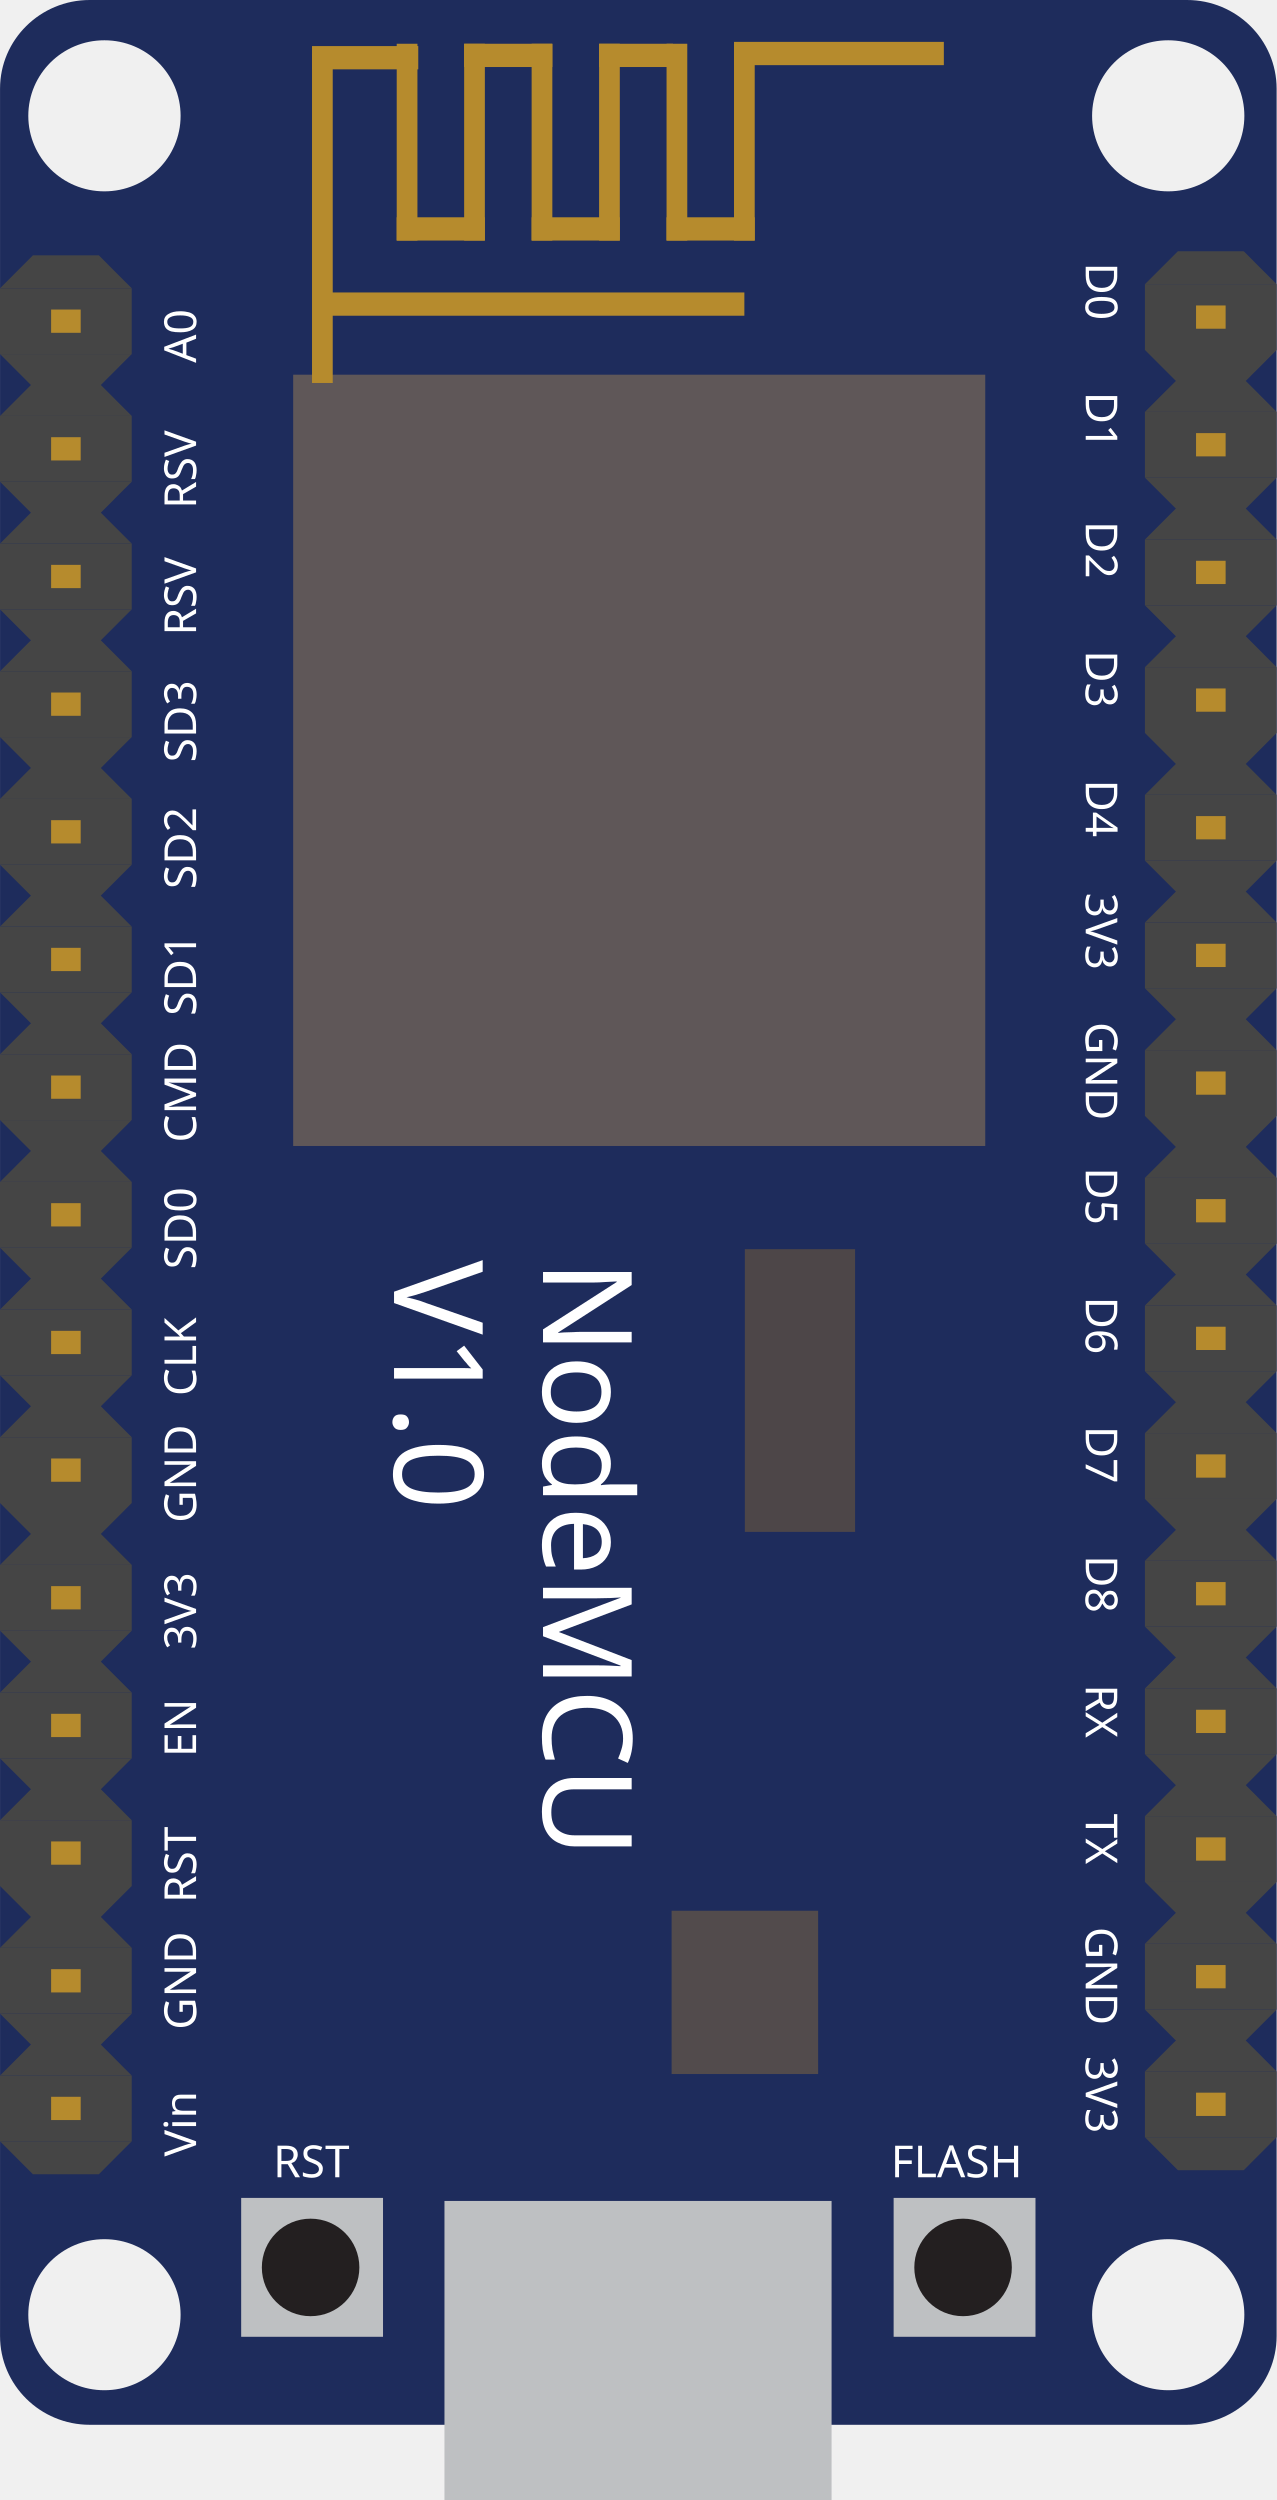
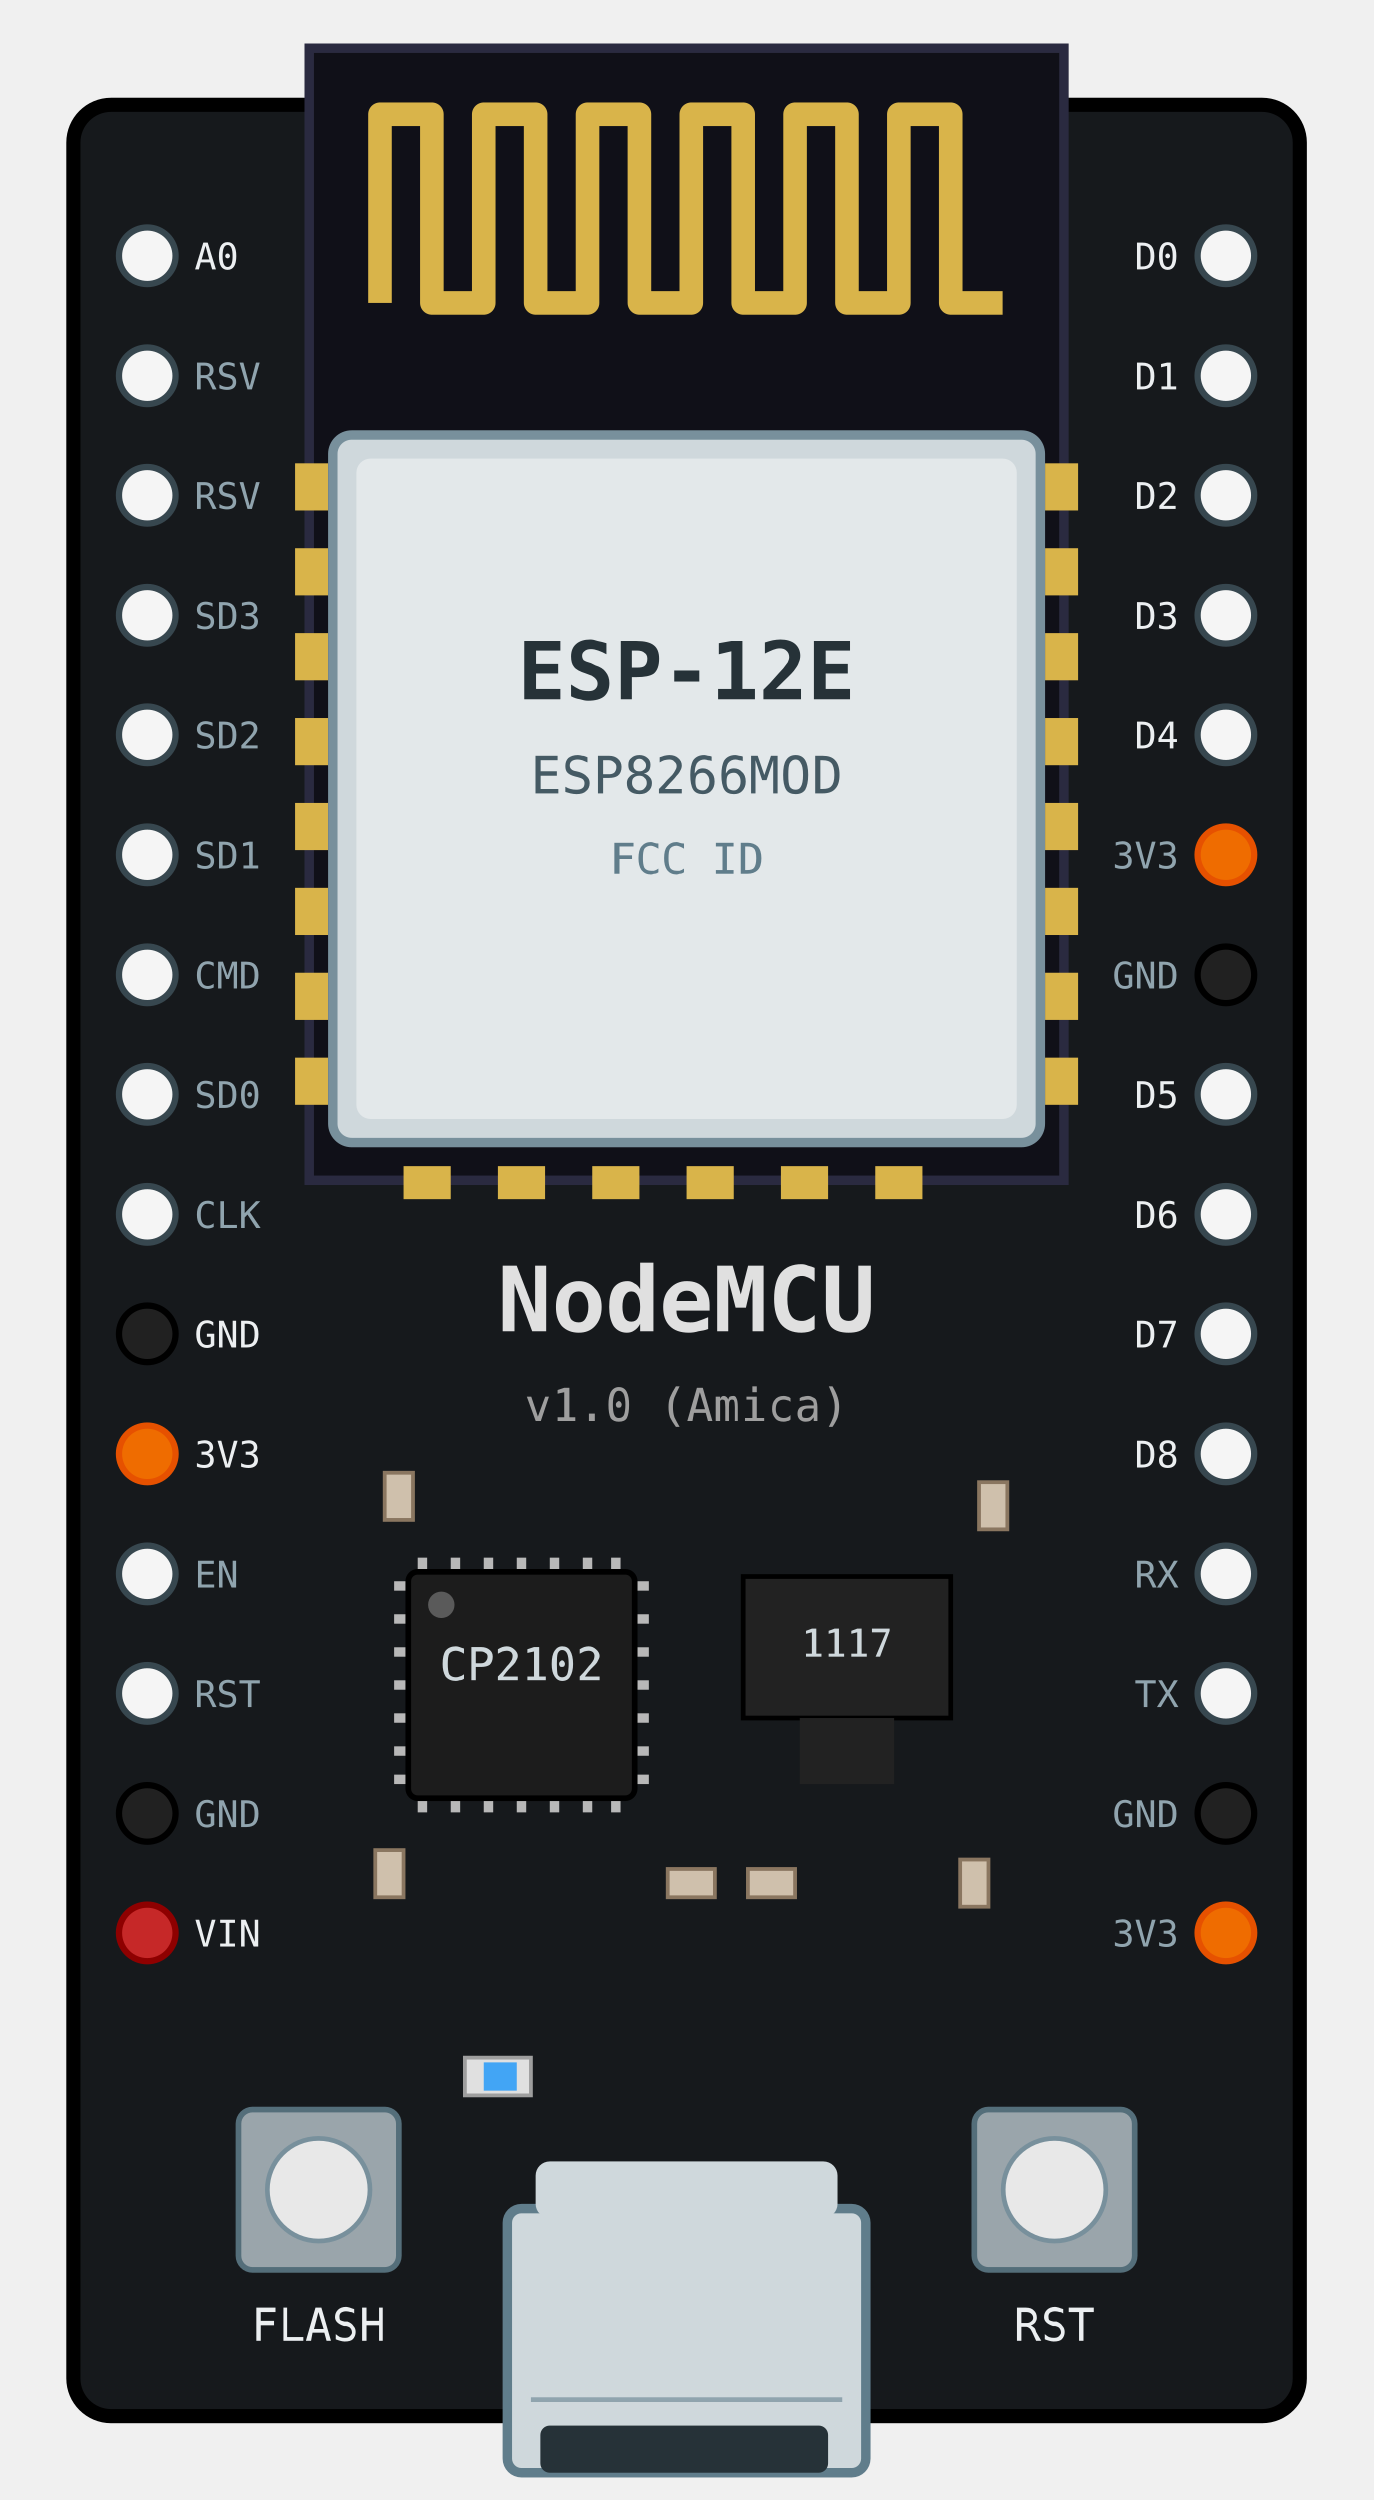
- <svg xmlns="http://www.w3.org/2000/svg" viewBox="0 0 72 141" width="72" height="141" role="img" aria-label="ESP8266 NodeMCU V1.0 board top view">
-   <g id="board-art" transform="translate(72 0) rotate(90)">
-     <g>
-       <path fill="#1E2C5C" d="M131.751-0.001H5.004C2.24-0.001,0,2.265,0,5.062v61.874c0,2.795,2.24,5.062,5.004,5.062h126.747   c2.765,0,5.007-2.268,5.007-5.062V5.061C136.758,2.265,134.516-0.001,131.751-0.001z M6.533,1.818c2.352,0,4.259,1.924,4.259,4.295   c0,2.37-1.905,4.293-4.259,4.293c-2.355,0-4.261-1.922-4.261-4.293C2.272,3.743,4.178,1.818,6.533,1.818z M6.533,70.404   c-2.355,0-4.261-1.92-4.261-4.291c0-2.373,1.905-4.299,4.261-4.299c2.352,0,4.259,1.926,4.259,4.299   C10.792,68.484,8.885,70.404,6.533,70.404z M130.55,70.404c-2.354,0-4.26-1.92-4.26-4.291c0-2.373,1.905-4.299,4.26-4.299   c2.353,0,4.259,1.926,4.259,4.299C134.809,68.484,132.902,70.404,130.55,70.404z M130.55,10.406c-2.354,0-4.26-1.923-4.26-4.293   c0-2.37,1.905-4.294,4.26-4.294c2.353,0,4.259,1.923,4.259,4.294C134.809,8.482,132.902,10.406,130.55,10.406z" />
-       <rect x="16.258" y="64.572" fill="#454545" width="3.713" height="7.428" />
-       <polygon fill="#454545" points="14.4,66.428 16.258,64.572 16.258,71.998 14.4,70.141  " />
-       <polygon fill="#454545" points="19.97,64.572 21.829,66.428 21.829,70.141 19.97,71.998  " />
-       <rect x="17.458" y="67.449" fill="#B68B2D" width="1.312" height="1.668" />
-       <rect x="23.458" y="64.572" fill="#454545" width="3.713" height="7.428" />
-       <polygon fill="#454545" points="21.6,66.428 23.458,64.572 23.458,71.998 21.6,70.141  " />
-       <polygon fill="#454545" points="27.17,64.572 29.029,66.428 29.029,70.141 27.17,71.998  " />
-       <rect x="24.658" y="67.449" fill="#B68B2D" width="1.312" height="1.668" />
-       <rect x="30.658" y="64.572" fill="#454545" width="3.713" height="7.428" />
-       <polygon fill="#454545" points="28.8,66.428 30.658,64.572 30.658,71.998 28.8,70.141  " />
-       <polygon fill="#454545" points="34.37,64.572 36.229,66.428 36.229,70.141 34.37,71.998  " />
-       <rect x="31.858" y="67.449" fill="#B68B2D" width="1.312" height="1.668" />
-       <rect x="37.858" y="64.572" fill="#454545" width="3.713" height="7.428" />
-       <polygon fill="#454545" points="36,66.428 37.858,64.572 37.858,71.998 36,70.141  " />
-       <polygon fill="#454545" points="41.57,64.572 43.429,66.428 43.429,70.141 41.57,71.998  " />
-       <rect x="39.059" y="67.449" fill="#B68B2D" width="1.312" height="1.668" />
-       <rect x="45.058" y="64.572" fill="#454545" width="3.713" height="7.428" />
-       <polygon fill="#454545" points="43.2,66.428 45.058,64.572 45.058,71.998 43.2,70.141  " />
-       <polygon fill="#454545" points="48.77,64.572 50.629,66.428 50.629,70.141 48.77,71.998  " />
-       <rect x="46.258" y="67.449" fill="#B68B2D" width="1.312" height="1.668" />
-       <rect x="52.258" y="64.572" fill="#454545" width="3.713" height="7.428" />
-       <polygon fill="#454545" points="50.4,66.428 52.258,64.572 52.258,71.998 50.4,70.141  " />
-       <polygon fill="#454545" points="55.97,64.572 57.829,66.428 57.829,70.141 55.97,71.998  " />
-       <rect x="53.458" y="67.449" fill="#B68B2D" width="1.312" height="1.668" />
-       <rect x="59.458" y="64.572" fill="#454545" width="3.713" height="7.428" />
-       <polygon fill="#454545" points="57.601,66.428 59.458,64.572 59.458,71.998 57.601,70.141  " />
-       <polygon fill="#454545" points="63.17,64.572 65.029,66.428 65.029,70.141 63.17,71.998  " />
-       <rect x="60.659" y="67.449" fill="#B68B2D" width="1.312" height="1.668" />
-       <rect x="66.659" y="64.572" fill="#454545" width="3.713" height="7.428" />
-       <polygon fill="#454545" points="64.801,66.428 66.659,64.572 66.659,71.998 64.801,70.141  " />
-       <polygon fill="#454545" points="70.371,64.572 72.229,66.428 72.229,70.141 70.371,71.998  " />
-       <rect x="67.859" y="67.449" fill="#B68B2D" width="1.312" height="1.668" />
-       <rect x="73.857" y="64.572" fill="#454545" width="3.713" height="7.428" />
-       <polygon fill="#454545" points="72,66.428 73.857,64.572 73.857,71.998 72,70.141  " />
-       <polygon fill="#454545" points="77.568,64.572 79.43,66.428 79.43,70.141 77.568,71.998  " />
-       <rect x="75.059" y="67.449" fill="#B68B2D" width="1.312" height="1.668" />
-       <rect x="81.059" y="64.572" fill="#454545" width="3.713" height="7.428" />
-       <polygon fill="#454545" points="79.2,66.428 81.059,64.572 81.059,71.998 79.2,70.141  " />
-       <polygon fill="#454545" points="84.771,64.572 86.63,66.428 86.63,70.141 84.771,71.998  " />
-       <rect x="82.259" y="67.449" fill="#B68B2D" width="1.312" height="1.668" />
-       <rect x="88.259" y="64.572" fill="#454545" width="3.714" height="7.428" />
-       <polygon fill="#454545" points="86.4,66.428 88.259,64.572 88.259,71.998 86.4,70.141  " />
-       <polygon fill="#454545" points="91.971,64.572 93.829,66.428 93.829,70.141 91.971,71.998  " />
-       <rect x="89.458" y="67.449" fill="#B68B2D" width="1.312" height="1.668" />
-       <rect x="95.458" y="64.572" fill="#454545" width="3.713" height="7.428" />
-       <polygon fill="#454545" points="93.602,66.428 95.458,64.572 95.458,71.998 93.602,70.141  " />
-       <polygon fill="#454545" points="99.171,64.572 101.029,66.428 101.029,70.141 99.171,71.998  " />
-       <rect x="96.659" y="67.449" fill="#B68B2D" width="1.312" height="1.668" />
-       <rect x="102.659" y="64.572" fill="#454545" width="3.713" height="7.428" />
-       <polygon fill="#454545" points="100.8,66.428 102.659,64.572 102.659,71.998 100.8,70.141  " />
-       <polygon fill="#454545" points="106.37,64.572 108.229,66.428 108.229,70.141 106.37,71.998  " />
-       <rect x="103.857" y="67.449" fill="#B68B2D" width="1.312" height="1.668" />
-       <rect x="109.857" y="64.572" fill="#454545" width="3.713" height="7.428" />
-       <polygon fill="#454545" points="108.001,66.428 109.857,64.572 109.857,71.998 108.001,70.141  " />
-       <polygon fill="#454545" points="113.57,64.572 115.43,66.428 115.43,70.141 113.57,71.998  " />
-       <rect x="111.061" y="67.449" fill="#B68B2D" width="1.312" height="1.668" />
-       <rect x="117.061" y="64.572" fill="#454545" width="3.713" height="7.428" />
-       <polygon fill="#454545" points="115.2,66.428 117.061,64.572 117.061,71.998 115.2,70.141  " />
-       <polygon fill="#454545" points="120.771,64.572 122.63,66.428 122.63,70.141 120.771,71.998  " />
-       <rect x="118.259" y="67.449" fill="#B68B2D" width="1.312" height="1.668" />
-       <rect x="16.028" y="-0.001" fill="#454545" width="3.713" height="7.427" />
-       <polygon fill="#454545" points="14.17,1.854 16.028,-0.001 16.028,7.425 14.17,5.566  " />
-       <polygon fill="#454545" points="19.74,-0.001 21.599,1.854 21.599,5.566 19.74,7.425  " />
-       <rect x="17.228" y="2.875" fill="#B68B2D" width="1.312" height="1.668" />
-       <rect x="23.228" y="-0.001" fill="#454545" width="3.713" height="7.427" />
-       <polygon fill="#454545" points="21.37,1.854 23.228,-0.001 23.228,7.425 21.37,5.566  " />
-       <polygon fill="#454545" points="26.94,-0.001 28.799,1.854 28.799,5.566 26.94,7.425  " />
-       <rect x="24.428" y="2.875" fill="#B68B2D" width="1.312" height="1.668" />
-       <rect x="30.428" y="-0.001" fill="#454545" width="3.713" height="7.427" />
-       <polygon fill="#454545" points="28.57,1.854 30.428,-0.001 30.428,7.425 28.57,5.566  " />
-       <polygon fill="#454545" points="34.14,-0.001 35.999,1.854 35.999,5.566 34.14,7.425  " />
-       <rect x="31.628" y="2.875" fill="#B68B2D" width="1.312" height="1.668" />
-       <rect x="37.628" y="-0.001" fill="#454545" width="3.713" height="7.427" />
-       <polygon fill="#454545" points="35.771,1.854 37.628,-0.001 37.628,7.425 35.771,5.566  " />
-       <polygon fill="#454545" points="41.34,-0.001 43.199,1.854 43.199,5.566 41.34,7.425  " />
-       <rect x="38.829" y="2.875" fill="#B68B2D" width="1.312" height="1.668" />
-       <rect x="44.828" y="-0.001" fill="#454545" width="3.713" height="7.427" />
-       <polygon fill="#454545" points="42.97,1.854 44.828,-0.001 44.828,7.425 42.97,5.566  " />
-       <polygon fill="#454545" points="48.54,-0.001 50.399,1.854 50.399,5.566 48.54,7.425  " />
-       <rect x="46.028" y="2.875" fill="#B68B2D" width="1.312" height="1.668" />
-       <rect x="52.028" y="-0.001" fill="#454545" width="3.713" height="7.427" />
-       <polygon fill="#454545" points="50.17,1.854 52.028,-0.001 52.028,7.425 50.17,5.566  " />
-       <polygon fill="#454545" points="55.74,-0.001 57.599,1.854 57.599,5.566 55.74,7.425  " />
-       <rect x="53.229" y="2.875" fill="#B68B2D" width="1.312" height="1.668" />
-       <rect x="59.229" y="-0.001" fill="#454545" width="3.712" height="7.427" />
-       <polygon fill="#454545" points="57.371,1.854 59.229,-0.001 59.229,7.425 57.371,5.566  " />
-       <polygon fill="#454545" points="62.939,-0.001 64.799,1.854 64.799,5.566 62.939,7.425  " />
-       <rect x="60.43" y="2.875" fill="#B68B2D" width="1.312" height="1.668" />
-       <rect x="66.43" y="-0.001" fill="#454545" width="3.713" height="7.427" />
-       <polygon fill="#454545" points="64.57,1.854 66.43,-0.001 66.43,7.425 64.57,5.566  " />
-       <polygon fill="#454545" points="70.141,-0.001 71.999,1.854 71.999,5.566 70.141,7.425  " />
-       <rect x="67.629" y="2.875" fill="#B68B2D" width="1.312" height="1.668" />
-       <rect x="73.628" y="-0.001" fill="#454545" width="3.713" height="7.427" />
-       <polygon fill="#454545" points="71.771,1.854 73.628,-0.001 73.628,7.425 71.771,5.566  " />
-       <polygon fill="#454545" points="77.34,-0.001 79.197,1.854 79.197,5.566 77.34,7.425  " />
-       <rect x="74.828" y="2.875" fill="#B68B2D" width="1.312" height="1.668" />
-       <rect x="80.828" y="-0.001" fill="#454545" width="3.713" height="7.427" />
-       <polygon fill="#454545" points="78.971,1.854 80.828,-0.001 80.828,7.425 78.971,5.566  " />
-       <polygon fill="#454545" points="84.54,-0.001 86.398,1.854 86.398,5.566 84.54,7.425  " />
-       <rect x="82.027" y="2.875" fill="#B68B2D" width="1.312" height="1.668" />
-       <rect x="88.027" y="-0.001" fill="#454545" width="3.714" height="7.427" />
-       <polygon fill="#454545" points="86.171,1.854 88.027,-0.001 88.027,7.425 86.171,5.566  " />
-       <polygon fill="#454545" points="91.74,-0.001 93.6,1.854 93.6,5.566 91.74,7.425  " />
-       <rect x="89.229" y="2.875" fill="#B68B2D" width="1.312" height="1.668" />
-       <rect x="95.229" y="-0.001" fill="#454545" width="3.713" height="7.427" />
-       <polygon fill="#454545" points="93.37,1.854 95.229,-0.001 95.229,7.425 93.37,5.566  " />
-       <polygon fill="#454545" points="98.939,-0.001 100.8,1.854 100.8,5.566 98.939,7.425  " />
-       <rect x="96.43" y="2.875" fill="#B68B2D" width="1.312" height="1.668" />
-       <rect x="102.43" y="-0.001" fill="#454545" width="3.713" height="7.427" />
-       <polygon fill="#454545" points="100.57,1.854 102.43,-0.001 102.43,7.425 100.57,5.566  " />
-       <polygon fill="#454545" points="106.141,-0.001 107.999,1.854 107.999,5.566 106.141,7.425  " />
-       <rect x="103.628" y="2.875" fill="#B68B2D" width="1.312" height="1.668" />
-       <rect x="109.628" y="-0.001" fill="#454545" width="3.713" height="7.427" />
-       <polygon fill="#454545" points="107.771,1.854 109.628,-0.001 109.628,7.425 107.771,5.566  " />
-       <polygon fill="#454545" points="113.341,-0.001 115.199,1.854 115.199,5.566 113.341,7.425  " />
-       <rect x="110.829" y="2.875" fill="#B68B2D" width="1.312" height="1.668" />
-       <rect x="116.829" y="-0.001" fill="#454545" width="3.713" height="7.427" />
-       <polygon fill="#454545" points="114.971,1.854 116.829,-0.001 116.829,7.425 114.971,5.566  " />
-       <polygon fill="#454545" points="120.54,-0.001 122.398,1.854 122.398,5.566 120.54,7.425  " />
-       <rect x="118.027" y="2.875" fill="#B68B2D" width="1.312" height="1.668" />
-       <text transform="matrix(1 0 0 1 14.7988 10.7676)" fill="#FFFFFF" font-family="'OCRA'" font-size="2.5">D0</text>
-       <text transform="matrix(1 0 0 1 22.0894 10.7656)" fill="#FFFFFF" font-family="'OCRA'" font-size="2.5">D1</text>
-       <text transform="matrix(1 0 0 1 29.3804 10.7656)" fill="#FFFFFF" font-family="'OCRA'" font-size="2.5">D2</text>
-       <text transform="matrix(1 0 0 1 36.6709 10.7656)" fill="#FFFFFF" font-family="'OCRA'" font-size="2.5">D3</text>
-       <text transform="matrix(1 0 0 1 43.9614 10.7656)" fill="#FFFFFF" font-family="'OCRA'" font-size="2.5">D4</text>
-       <text transform="matrix(1 0 0 1 50.3486 10.7656)" fill="#FFFFFF" font-family="'OCRA'" font-size="2.5">3V3</text>
-       <text transform="matrix(1 0 0 1 57.6392 10.7656)" fill="#FFFFFF" font-family="'OCRA'" font-size="2.5">GND</text>
-       <text transform="matrix(1 0 0 1 65.8335 10.7676)" fill="#FFFFFF" font-family="'OCRA'" font-size="2.5">D5</text>
-       <text transform="matrix(1 0 0 1 73.124 10.7656)" fill="#FFFFFF" font-family="'OCRA'" font-size="2.5">D6</text>
-       <text transform="matrix(1 0 0 1 80.415 10.7676)" fill="#FFFFFF" font-family="'OCRA'" font-size="2.5">D7</text>
-       <text transform="matrix(1 0 0 1 87.7061 10.7656)" fill="#FFFFFF" font-family="'OCRA'" font-size="2.5">D8</text>
-       <text transform="matrix(1 0 0 1 94.9961 10.7676)" fill="#FFFFFF" font-family="'OCRA'" font-size="2.5">RX</text>
-       <text transform="matrix(1 0 0 1 102.2871 10.7656)" fill="#FFFFFF" font-family="'OCRA'" font-size="2.5">TX</text>
-       <text transform="matrix(1 0 0 1 108.6738 10.7676)" fill="#FFFFFF" font-family="'OCRA'" font-size="2.5">GND</text>
-       <text transform="matrix(1 0 0 1 115.9648 10.7656)" fill="#FFFFFF" font-family="'OCRA'" font-size="2.5">3V3</text>
-       <text transform="matrix(-1 0 0 -1 121.6289 60.9414)" fill="#FFFFFF" font-family="'OCRA'" font-size="2.5">Vin</text>
-       <text transform="matrix(-1 0 0 -1 114.4805 60.9414)" fill="#FFFFFF" font-family="'OCRA'" font-size="2.5">GND</text>
-       <text transform="matrix(-1 0 0 -1 107.332 60.9414)" fill="#FFFFFF" font-family="'OCRA'" font-size="2.5">RST</text>
-       <text transform="matrix(-1 0 0 -1 99.0996 60.9414)" fill="#FFFFFF" font-family="'OCRA'" font-size="2.5">EN</text>
-       <text transform="matrix(-1 0 0 -1 93.0352 60.9414)" fill="#FFFFFF" font-family="'OCRA'" font-size="2.5">3V3</text>
-       <text transform="matrix(-1 0 0 -1 85.8867 60.9414)" fill="#FFFFFF" font-family="'OCRA'" font-size="2.5">GND</text>
-       <text transform="matrix(-1 0 0 -1 78.7383 60.9414)" fill="#FFFFFF" font-family="'OCRA'" font-size="2.5">CLK</text>
-       <text transform="matrix(-1 0 0 -1 71.5898 60.9414)" fill="#FFFFFF" font-family="'OCRA'" font-size="2.5">SD0</text>
-       <text transform="matrix(-1 0 0 -1 64.4395 60.9414)" fill="#FFFFFF" font-family="'OCRA'" font-size="2.5">CMD</text>
-       <text transform="matrix(-1 0 0 -1 57.291 60.9414)" fill="#FFFFFF" font-family="'OCRA'" font-size="2.5">SD1</text>
-       <text transform="matrix(-1 0 0 -1 50.1426 60.9414)" fill="#FFFFFF" font-family="'OCRA'" font-size="2.5">SD2</text>
-       <text transform="matrix(-1 0 0 -1 42.9941 60.9414)" fill="#FFFFFF" font-family="'OCRA'" font-size="2.5">SD3</text>
-       <text transform="matrix(-1 0 0 -1 35.8457 60.9414)" fill="#FFFFFF" font-family="'OCRA'" font-size="2.5">RSV</text>
-       <text transform="matrix(-1 0 0 -1 28.6973 60.9414)" fill="#FFFFFF" font-family="'OCRA'" font-size="2.5">RSV</text>
-       <text transform="matrix(-1 0 0 -1 20.4648 60.9414)" fill="#FFFFFF" font-family="'OCRA'" font-size="2.5">A0</text>
-       <rect x="124.133" y="25.099" fill="#BEC0C2" width="17.333" height="21.833" />
-       <rect x="123.962" y="13.599" fill="#BEC0C2" width="7.833" height="8" />
-       <circle fill="#231F20" cx="127.883" cy="17.683" r="2.75" />
-       <rect x="123.962" y="50.398" fill="#BEC0C2" width="7.833" height="8" />
-       <circle fill="#231F20" cx="127.883" cy="54.482" r="2.75" />
-       <text transform="matrix(4.489659e-11 -1 1 4.489659e-11 122.7988 21.7637)" fill="#FFFFFF" font-family="'OCRA'" font-size="2.5">FLASH</text>
-       <text transform="matrix(4.489659e-11 -1 1 4.489659e-11 122.7969 56.5977)" fill="#FFFFFF" font-family="'OCRA'" font-size="2.5">RST</text>
-       <rect x="21.133" y="16.432" fill="#5F5758" width="43.5" height="39.033" />
-       <rect x="2.362" y="18.767" fill="#B68B2D" width="1.312" height="11.834" />
-       <rect x="2.468" y="29.434" fill="#B68B2D" width="11.099" height="1.168" />
-       <rect x="2.468" y="33.238" fill="#B68B2D" width="11.099" height="1.168" />
-       <rect x="2.468" y="37.043" fill="#B68B2D" width="11.099" height="1.168" />
-       <rect x="2.468" y="40.848" fill="#B68B2D" width="11.099" height="1.168" />
-       <rect x="2.468" y="44.654" fill="#B68B2D" width="11.099" height="1.168" />
-       <rect x="2.468" y="48.457" fill="#B68B2D" width="11.099" height="1.168" />
-       <rect x="12.255" y="29.434" fill="#B68B2D" width="1.312" height="4.973" />
-       <rect x="2.468" y="34.043" fill="#B68B2D" width="1.312" height="4.168" />
-       <rect x="12.255" y="37.043" fill="#B68B2D" width="1.312" height="4.973" />
-       <rect x="2.468" y="40.848" fill="#B68B2D" width="1.312" height="4.976" />
-       <rect x="12.255" y="44.654" fill="#B68B2D" width="1.312" height="4.973" />
-       <rect x="2.599" y="48.41" fill="#B68B2D" width="1.312" height="5.992" />
-       <rect x="3.018" y="53.234" fill="#B68B2D" width="18.582" height="1.168" />
-       <rect x="16.495" y="30.018" fill="#B68B2D" width="1.312" height="24.312" />
-       <rect x="107.766" y="25.857" fill="#524B4C" width="9.209" height="8.264" />
-       <rect x="70.453" y="23.773" fill="#4D4648" width="15.945" height="6.217" />
+ <svg xmlns="http://www.w3.org/2000/svg" viewBox="0 0 262 477" width="262" height="477" role="img" aria-label="ESP8266 NodeMCU top view (original drawing, CC0)">
+   <defs>
+     <style type="text/css">
+       .hole { fill: #f5f5f5; stroke: #37474f; stroke-width: 1.2; }
+       .gnd { fill: #212121; stroke: #000; }
+       .pwr { fill: #c62828; stroke: #8e0000; }
+       .v3 { fill: #ef6c00; stroke: #e65100; }
+       .usb { fill: #cfd8dc; stroke: #546e7a; stroke-width: 1.2; }
+       .metal { fill: #b0bec5; stroke: #607d8b; stroke-width: 1; }
+       .btn { fill: #eceff1; stroke: #607d8b; stroke-width: 1; }
+       .chip { fill: #1a1a1a; stroke: #000; stroke-width: 0.8; }
+       .smd { fill: #d7ccc8; stroke: #6d4c41; stroke-width: 0.5; }
+       .label { font-family: ui-monospace, SFMono-Regular, Menlo, monospace; font-size: 9px; fill: #eceff1; }
+       .pinlbl { font-family: ui-monospace, SFMono-Regular, Menlo, monospace; font-size: 8px; fill: #eceff1; }
+       .muted { fill: #90a4ae; }
+     </style>
+   </defs>
+   <g transform="translate(14 20) scale(9)">
+     <rect x="0" y="0" width="26" height="49" rx="0.8" fill="#16191c" stroke="#000" stroke-width="0.3" />
+     <rect x="5" y="-1.2" width="16" height="24" fill="#101018" stroke="#2a2a40" stroke-width="0.2" />
+     <rect x="4.7" y="7.6" width="0.7" height="1" fill="#d9b44a" />
+     <rect x="20.6" y="7.6" width="0.7" height="1" fill="#d9b44a" />
+     <rect x="4.7" y="9.4" width="0.7" height="1" fill="#d9b44a" />
+     <rect x="20.6" y="9.4" width="0.7" height="1" fill="#d9b44a" />
+     <rect x="4.7" y="11.2" width="0.7" height="1" fill="#d9b44a" />
+     <rect x="20.6" y="11.2" width="0.7" height="1" fill="#d9b44a" />
+     <rect x="4.7" y="13" width="0.7" height="1" fill="#d9b44a" />
+     <rect x="20.6" y="13" width="0.7" height="1" fill="#d9b44a" />
+     <rect x="4.7" y="14.8" width="0.7" height="1" fill="#d9b44a" />
+     <rect x="20.6" y="14.8" width="0.7" height="1" fill="#d9b44a" />
+     <rect x="4.7" y="16.6" width="0.7" height="1" fill="#d9b44a" />
+     <rect x="20.6" y="16.6" width="0.7" height="1" fill="#d9b44a" />
+     <rect x="4.7" y="18.4" width="0.7" height="1" fill="#d9b44a" />
+     <rect x="20.6" y="18.4" width="0.7" height="1" fill="#d9b44a" />
+     <rect x="4.7" y="20.2" width="0.7" height="1" fill="#d9b44a" />
+     <rect x="20.6" y="20.2" width="0.7" height="1" fill="#d9b44a" />
+     <rect x="7" y="22.5" width="1" height="0.7" fill="#d9b44a" />
+     <rect x="9" y="22.5" width="1" height="0.7" fill="#d9b44a" />
+     <rect x="11" y="22.5" width="1" height="0.7" fill="#d9b44a" />
+     <rect x="13" y="22.5" width="1" height="0.7" fill="#d9b44a" />
+     <rect x="15" y="22.5" width="1" height="0.7" fill="#d9b44a" />
+     <rect x="17" y="22.5" width="1" height="0.7" fill="#d9b44a" />
+     <path d="M6.5 4.2 V0.2 H7.6 V4.2 H8.7 V0.2 H9.8 V4.2 H10.9 V0.2 H12 V4.2 H13.1 V0.2 H14.2 V4.2 H15.3 V0.2 H16.4 V4.2 H17.5 V0.2 H18.6 V4.2 H19.7" fill="none" stroke="#d9b44a" stroke-width="0.5" stroke-linejoin="round" />
+     <rect x="5.5" y="7" width="15" height="15" rx="0.4" fill="#cfd8dc" stroke="#78909c" stroke-width="0.2" />
+     <rect x="6" y="7.5" width="14" height="14" rx="0.3" fill="#e3e8ea" />
+     <text x="13" y="12.6" text-anchor="middle" style="font-family:ui-monospace, SFMono-Regular, Menlo, monospace;font-size:1.7px;fill:#263238;font-weight:bold;">ESP-12E</text>
+     <text x="13" y="14.6" text-anchor="middle" style="font-family:ui-monospace, SFMono-Regular, Menlo, monospace;font-size:1.1px;fill:#455a64;">ESP8266MOD</text>
+     <text x="13" y="16.3" text-anchor="middle" style="font-family:ui-monospace, SFMono-Regular, Menlo, monospace;font-size:0.9px;fill:#607d8b;">FCC ID</text>
+     <text x="13" y="5.9" text-anchor="middle" style="font-family:ui-monospace, SFMono-Regular, Menlo, monospace;font-size:1px;fill:#eceff1;" />
+     <rect x="8.3" y="41.4" width="1.4" height="0.8" fill="#e0e0e0" stroke="#9e9e9e" stroke-width="0.08" />
+     <rect x="8.7" y="41.5" width="0.7" height="0.6" fill="#42a5f5" />
+     <text x="13" y="26" text-anchor="middle" style="font-family:ui-monospace, SFMono-Regular, Menlo, monospace;font-size:1.9px;fill:#e0e0e0;font-weight:bold;">NodeMCU</text>
+     <text x="13" y="27.9" text-anchor="middle" style="font-family:ui-monospace, SFMono-Regular, Menlo, monospace;font-size:0.95px;fill:#9e9e9e;">v1.0 (Amica)</text>
+     <rect x="7.3" y="30.8" width="0.2" height="0.4" fill="#b8b8b8" />
+     <rect x="7.3" y="35.8" width="0.2" height="0.4" fill="#b8b8b8" />
+     <rect x="6.8" y="31.3" width="0.4" height="0.2" fill="#b8b8b8" />
+     <rect x="11.8" y="31.3" width="0.4" height="0.2" fill="#b8b8b8" />
+     <rect x="8" y="30.8" width="0.2" height="0.4" fill="#b8b8b8" />
+     <rect x="8" y="35.8" width="0.2" height="0.4" fill="#b8b8b8" />
+     <rect x="6.8" y="32" width="0.4" height="0.2" fill="#b8b8b8" />
+     <rect x="11.8" y="32" width="0.4" height="0.2" fill="#b8b8b8" />
+     <rect x="8.7" y="30.8" width="0.2" height="0.4" fill="#b8b8b8" />
+     <rect x="8.7" y="35.8" width="0.2" height="0.4" fill="#b8b8b8" />
+     <rect x="6.8" y="32.7" width="0.4" height="0.2" fill="#b8b8b8" />
+     <rect x="11.8" y="32.7" width="0.4" height="0.2" fill="#b8b8b8" />
+     <rect x="9.4" y="30.8" width="0.2" height="0.4" fill="#b8b8b8" />
+     <rect x="9.4" y="35.8" width="0.2" height="0.4" fill="#b8b8b8" />
+     <rect x="6.8" y="33.4" width="0.4" height="0.2" fill="#b8b8b8" />
+     <rect x="11.8" y="33.4" width="0.4" height="0.2" fill="#b8b8b8" />
+     <rect x="10.1" y="30.8" width="0.2" height="0.4" fill="#b8b8b8" />
+     <rect x="10.1" y="35.8" width="0.2" height="0.4" fill="#b8b8b8" />
+     <rect x="6.8" y="34.1" width="0.4" height="0.2" fill="#b8b8b8" />
+     <rect x="11.8" y="34.1" width="0.4" height="0.2" fill="#b8b8b8" />
+     <rect x="10.8" y="30.8" width="0.2" height="0.4" fill="#b8b8b8" />
+     <rect x="10.8" y="35.8" width="0.2" height="0.4" fill="#b8b8b8" />
+     <rect x="6.8" y="34.8" width="0.4" height="0.2" fill="#b8b8b8" />
+     <rect x="11.8" y="34.8" width="0.4" height="0.2" fill="#b8b8b8" />
+     <rect x="11.4" y="30.8" width="0.2" height="0.4" fill="#b8b8b8" />
+     <rect x="11.4" y="35.8" width="0.2" height="0.4" fill="#b8b8b8" />
+     <rect x="6.8" y="35.4" width="0.4" height="0.2" fill="#b8b8b8" />
+     <rect x="11.8" y="35.4" width="0.4" height="0.2" fill="#b8b8b8" />
+     <rect x="7.1" y="31.1" width="4.8" height="4.8" rx="0.2" fill="#1c1c1c" stroke="#000" stroke-width="0.12" />
+     <circle cx="7.8" cy="31.8" r="0.28" fill="#5a5a5a" />
+     <text x="9.5" y="33.4" text-anchor="middle" style="font-family:ui-monospace, SFMono-Regular, Menlo, monospace;font-size:0.96px;fill:#cfd8dc;">CP2102</text>
+     <rect x="14.2" y="31.2" width="4.4" height="3" fill="#222" stroke="#000" stroke-width="0.1" />
+     <rect x="15.4" y="34.2" width="2" height="1.4" fill="#222" />
+     <text x="16.4" y="32.9" text-anchor="middle" style="font-family:ui-monospace, SFMono-Regular, Menlo, monospace;font-size:0.8px;fill:#cfd8dc;">1117</text>
+     <rect x="6.6" y="29" width="0.6" height="1" fill="#cfc0ac" stroke="#8a7660" stroke-width="0.08" />
+     <rect x="19.2" y="29.2" width="0.6" height="1" fill="#cfc0ac" stroke="#8a7660" stroke-width="0.08" />
+     <rect x="6.4" y="37" width="0.6" height="1" fill="#cfc0ac" stroke="#8a7660" stroke-width="0.08" />
+     <rect x="12.6" y="37.4" width="1" height="0.6" fill="#cfc0ac" stroke="#8a7660" stroke-width="0.08" />
+     <rect x="14.3" y="37.4" width="1" height="0.6" fill="#cfc0ac" stroke="#8a7660" stroke-width="0.08" />
+     <rect x="18.8" y="37.2" width="0.6" height="1" fill="#cfc0ac" stroke="#8a7660" stroke-width="0.08" />
+     <rect x="3.5" y="42.5" width="3.4" height="3.4" rx="0.3" fill="#9aa5ab" stroke="#546e7a" stroke-width="0.12" />
+     <circle cx="5.2" cy="44.2" r="1.088" fill="#e8e8e8" stroke="#78909c" stroke-width="0.1" />
+     <text x="5.2" y="47.4" text-anchor="middle" style="font-family:ui-monospace, SFMono-Regular, Menlo, monospace;font-size:0.95px;fill:#eceff1;">FLASH</text>
+     <rect x="19.1" y="42.5" width="3.4" height="3.4" rx="0.3" fill="#9aa5ab" stroke="#546e7a" stroke-width="0.12" />
+     <circle cx="20.8" cy="44.2" r="1.088" fill="#e8e8e8" stroke="#78909c" stroke-width="0.1" />
+     <text x="20.8" y="47.4" text-anchor="middle" style="font-family:ui-monospace, SFMono-Regular, Menlo, monospace;font-size:0.95px;fill:#eceff1;">RST</text>
+     <g transform="rotate(180 13 47.4)">
+       <rect x="9.2" y="44.6" width="7.6" height="5.6" rx="0.3" fill="#cfd8dc" stroke="#607d8b" stroke-width="0.2" />
+       <rect x="10" y="44.6" width="6.1" height="1" rx="0.2" fill="#263238" />
+       <rect x="9.7" y="46.1" width="6.6" height="0.1" fill="#90a4ae" />
    </g>
-     <text transform="matrix(1 0 0 1 71.0703 41.374)">
-       <tspan x="0" y="0" fill="#FFFFFF" font-family="'OCRA'" font-size="7">NodeMCU </tspan>
-       <tspan x="0" y="8.4" fill="#FFFFFF" font-family="'OCRA'" font-size="7">V1.0</tspan>
-     </text>
+     <rect x="9.8" y="43.6" width="6.4" height="1.2" rx="0.3" fill="#cfd8dc" />
  </g>
-   <g id="pin-anchors" aria-hidden="true">
-     <circle id="pin-A0" class="pin-anchor" cx="3.717" cy="18.114" r="1.8" fill="none" stroke="none" />
-     <circle id="pin-D0" class="pin-anchor" cx="68.291" cy="17.884" r="1.8" fill="none" stroke="none" />
-     <circle id="pin-D1" class="pin-anchor" cx="68.291" cy="25.084" r="1.8" fill="none" stroke="none" />
-     <circle id="pin-D2" class="pin-anchor" cx="68.291" cy="32.284" r="1.8" fill="none" stroke="none" />
-     <circle id="pin-D3" class="pin-anchor" cx="68.291" cy="39.485" r="1.8" fill="none" stroke="none" />
-     <circle id="pin-D4" class="pin-anchor" cx="68.291" cy="46.684" r="1.8" fill="none" stroke="none" />
-     <circle id="pin-D5" class="pin-anchor" cx="68.291" cy="68.285" r="1.8" fill="none" stroke="none" />
-     <circle id="pin-D6" class="pin-anchor" cx="68.291" cy="75.484" r="1.8" fill="none" stroke="none" />
-     <circle id="pin-D7" class="pin-anchor" cx="68.291" cy="82.683" r="1.8" fill="none" stroke="none" />
-     <circle id="pin-D8" class="pin-anchor" cx="68.291" cy="89.885" r="1.8" fill="none" stroke="none" />
-     <circle id="pin-3V3" class="pin-anchor" cx="68.291" cy="53.885" r="1.8" fill="none" stroke="none" />
-     <circle id="pin-GND" class="pin-anchor" cx="68.291" cy="61.086" r="1.8" fill="none" stroke="none" />
-     <circle id="pin-VIN" class="pin-anchor" cx="3.717" cy="118.915" r="1.8" fill="none" stroke="none" />
-     <circle id="pin-GND-vin" class="pin-anchor" cx="3.717" cy="111.717" r="1.8" fill="none" stroke="none" />
-     <circle id="pin-3V3-left" class="pin-anchor" cx="3.717" cy="90.114" r="1.8" fill="none" stroke="none" />
-     <circle id="pin-GND-left" class="pin-anchor" cx="3.717" cy="82.915" r="1.8" fill="none" stroke="none" />
-   </g>
+   <circle class="hole" cx="28.1" cy="48.8" r="5.4" />
+   <text class="pinlbl" x="37.1" y="51.4" text-anchor="start" style="font-size:7px">A0</text>
+   <circle class="hole" cx="28.1" cy="71.7" r="5.4" />
+   <text class="pinlbl muted" x="37.1" y="74.3" text-anchor="start" style="font-size:7px">RSV</text>
+   <circle class="hole" cx="28.1" cy="94.5" r="5.4" />
+   <text class="pinlbl muted" x="37.1" y="97.1" text-anchor="start" style="font-size:7px">RSV</text>
+   <circle class="hole" cx="28.1" cy="117.4" r="5.4" />
+   <text class="pinlbl muted" x="37.1" y="120" text-anchor="start" style="font-size:7px">SD3</text>
+   <circle class="hole" cx="28.1" cy="140.2" r="5.4" />
+   <text class="pinlbl muted" x="37.1" y="142.8" text-anchor="start" style="font-size:7px">SD2</text>
+   <circle class="hole" cx="28.1" cy="163.1" r="5.4" />
+   <text class="pinlbl muted" x="37.1" y="165.7" text-anchor="start" style="font-size:7px">SD1</text>
+   <circle class="hole" cx="28.1" cy="186" r="5.4" />
+   <text class="pinlbl muted" x="37.1" y="188.6" text-anchor="start" style="font-size:7px">CMD</text>
+   <circle class="hole" cx="28.1" cy="208.8" r="5.4" />
+   <text class="pinlbl muted" x="37.1" y="211.4" text-anchor="start" style="font-size:7px">SD0</text>
+   <circle class="hole" cx="28.1" cy="231.7" r="5.4" />
+   <text class="pinlbl muted" x="37.1" y="234.3" text-anchor="start" style="font-size:7px">CLK</text>
+   <circle class="hole gnd" cx="28.1" cy="254.5" r="5.4" />
+   <text class="pinlbl" x="37.1" y="257.1" text-anchor="start" style="font-size:7px">GND</text>
+   <circle class="hole v3" cx="28.1" cy="277.4" r="5.4" />
+   <text class="pinlbl" x="37.1" y="280" text-anchor="start" style="font-size:7px">3V3</text>
+   <circle class="hole" cx="28.1" cy="300.3" r="5.4" />
+   <text class="pinlbl muted" x="37.1" y="302.9" text-anchor="start" style="font-size:7px">EN</text>
+   <circle class="hole" cx="28.1" cy="323.1" r="5.4" />
+   <text class="pinlbl muted" x="37.1" y="325.7" text-anchor="start" style="font-size:7px">RST</text>
+   <circle class="hole gnd" cx="28.1" cy="346" r="5.4" />
+   <text class="pinlbl muted" x="37.1" y="348.6" text-anchor="start" style="font-size:7px">GND</text>
+   <circle class="hole pwr" cx="28.1" cy="368.8" r="5.4" />
+   <text class="pinlbl" x="37.1" y="371.4" text-anchor="start" style="font-size:7px">VIN</text>
+   <circle class="hole" cx="233.9" cy="48.8" r="5.4" />
+   <text class="pinlbl" x="224.9" y="51.4" text-anchor="end" style="font-size:7px">D0</text>
+   <circle class="hole" cx="233.9" cy="71.7" r="5.4" />
+   <text class="pinlbl" x="224.9" y="74.3" text-anchor="end" style="font-size:7px">D1</text>
+   <circle class="hole" cx="233.9" cy="94.5" r="5.4" />
+   <text class="pinlbl" x="224.9" y="97.1" text-anchor="end" style="font-size:7px">D2</text>
+   <circle class="hole" cx="233.9" cy="117.4" r="5.4" />
+   <text class="pinlbl" x="224.9" y="120" text-anchor="end" style="font-size:7px">D3</text>
+   <circle class="hole" cx="233.9" cy="140.2" r="5.4" />
+   <text class="pinlbl" x="224.9" y="142.8" text-anchor="end" style="font-size:7px">D4</text>
+   <circle class="hole v3" cx="233.9" cy="163.1" r="5.4" />
+   <text class="pinlbl muted" x="224.9" y="165.7" text-anchor="end" style="font-size:7px">3V3</text>
+   <circle class="hole gnd" cx="233.9" cy="186" r="5.4" />
+   <text class="pinlbl muted" x="224.9" y="188.6" text-anchor="end" style="font-size:7px">GND</text>
+   <circle class="hole" cx="233.9" cy="208.8" r="5.4" />
+   <text class="pinlbl" x="224.9" y="211.4" text-anchor="end" style="font-size:7px">D5</text>
+   <circle class="hole" cx="233.9" cy="231.7" r="5.4" />
+   <text class="pinlbl" x="224.9" y="234.3" text-anchor="end" style="font-size:7px">D6</text>
+   <circle class="hole" cx="233.9" cy="254.5" r="5.4" />
+   <text class="pinlbl" x="224.9" y="257.1" text-anchor="end" style="font-size:7px">D7</text>
+   <circle class="hole" cx="233.9" cy="277.4" r="5.4" />
+   <text class="pinlbl" x="224.9" y="280" text-anchor="end" style="font-size:7px">D8</text>
+   <circle class="hole" cx="233.9" cy="300.3" r="5.4" />
+   <text class="pinlbl muted" x="224.9" y="302.9" text-anchor="end" style="font-size:7px">RX</text>
+   <circle class="hole" cx="233.9" cy="323.1" r="5.4" />
+   <text class="pinlbl muted" x="224.9" y="325.7" text-anchor="end" style="font-size:7px">TX</text>
+   <circle class="hole gnd" cx="233.9" cy="346" r="5.4" />
+   <text class="pinlbl muted" x="224.9" y="348.6" text-anchor="end" style="font-size:7px">GND</text>
+   <circle class="hole v3" cx="233.9" cy="368.8" r="5.4" />
+   <text class="pinlbl muted" x="224.9" y="371.4" text-anchor="end" style="font-size:7px">3V3</text>
</svg>
